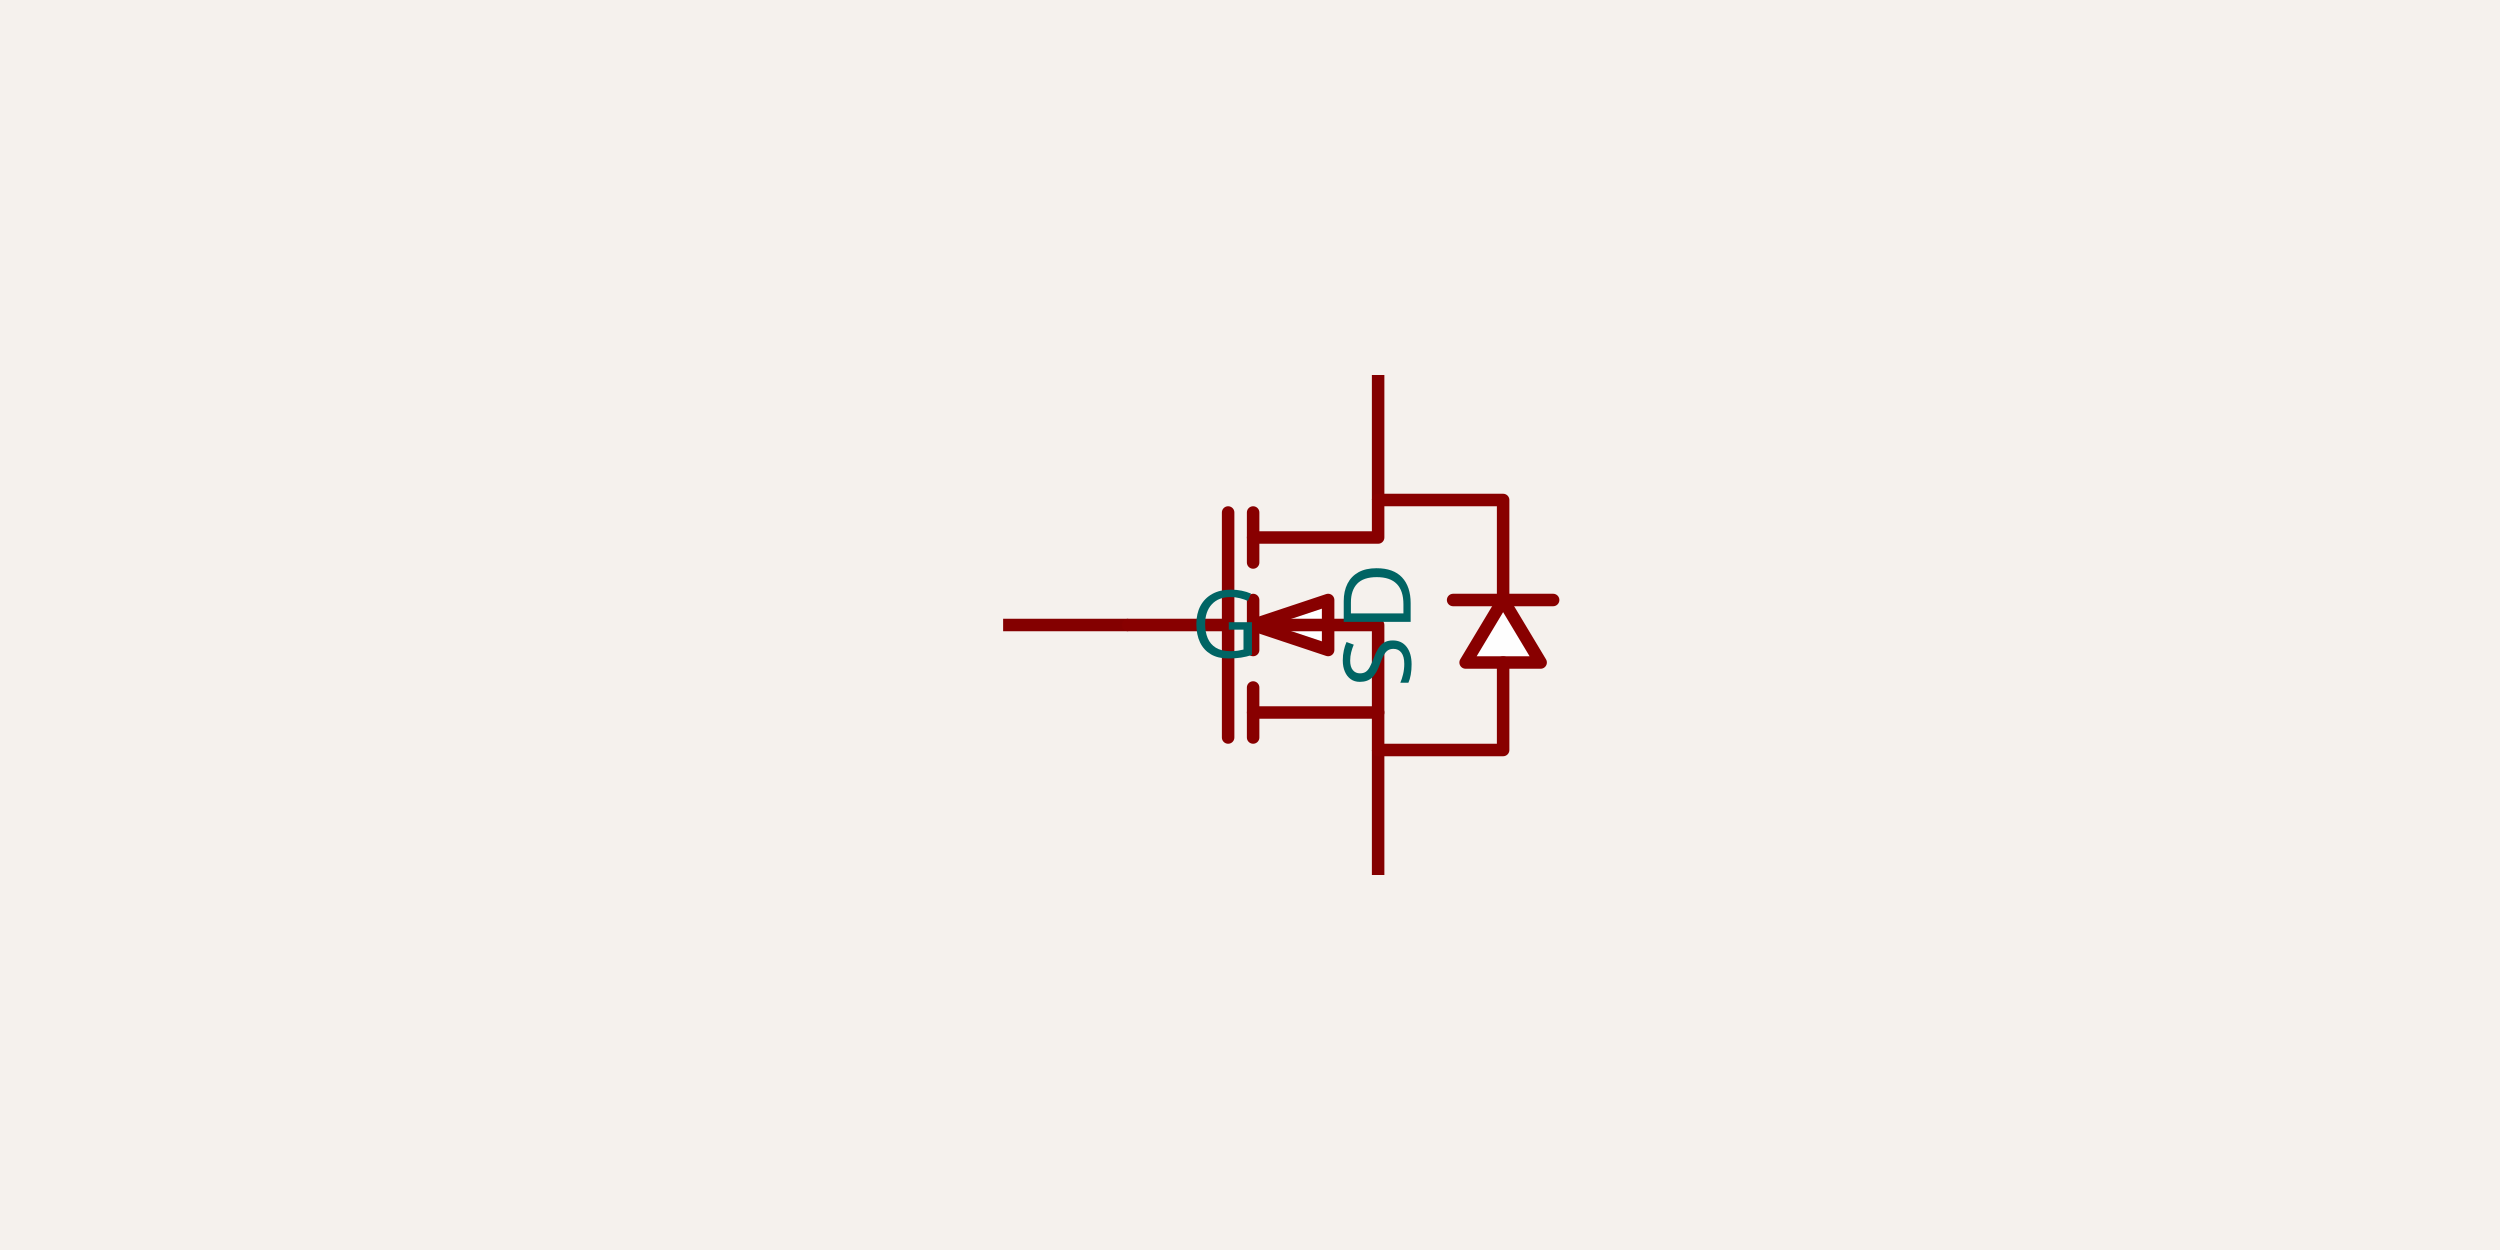
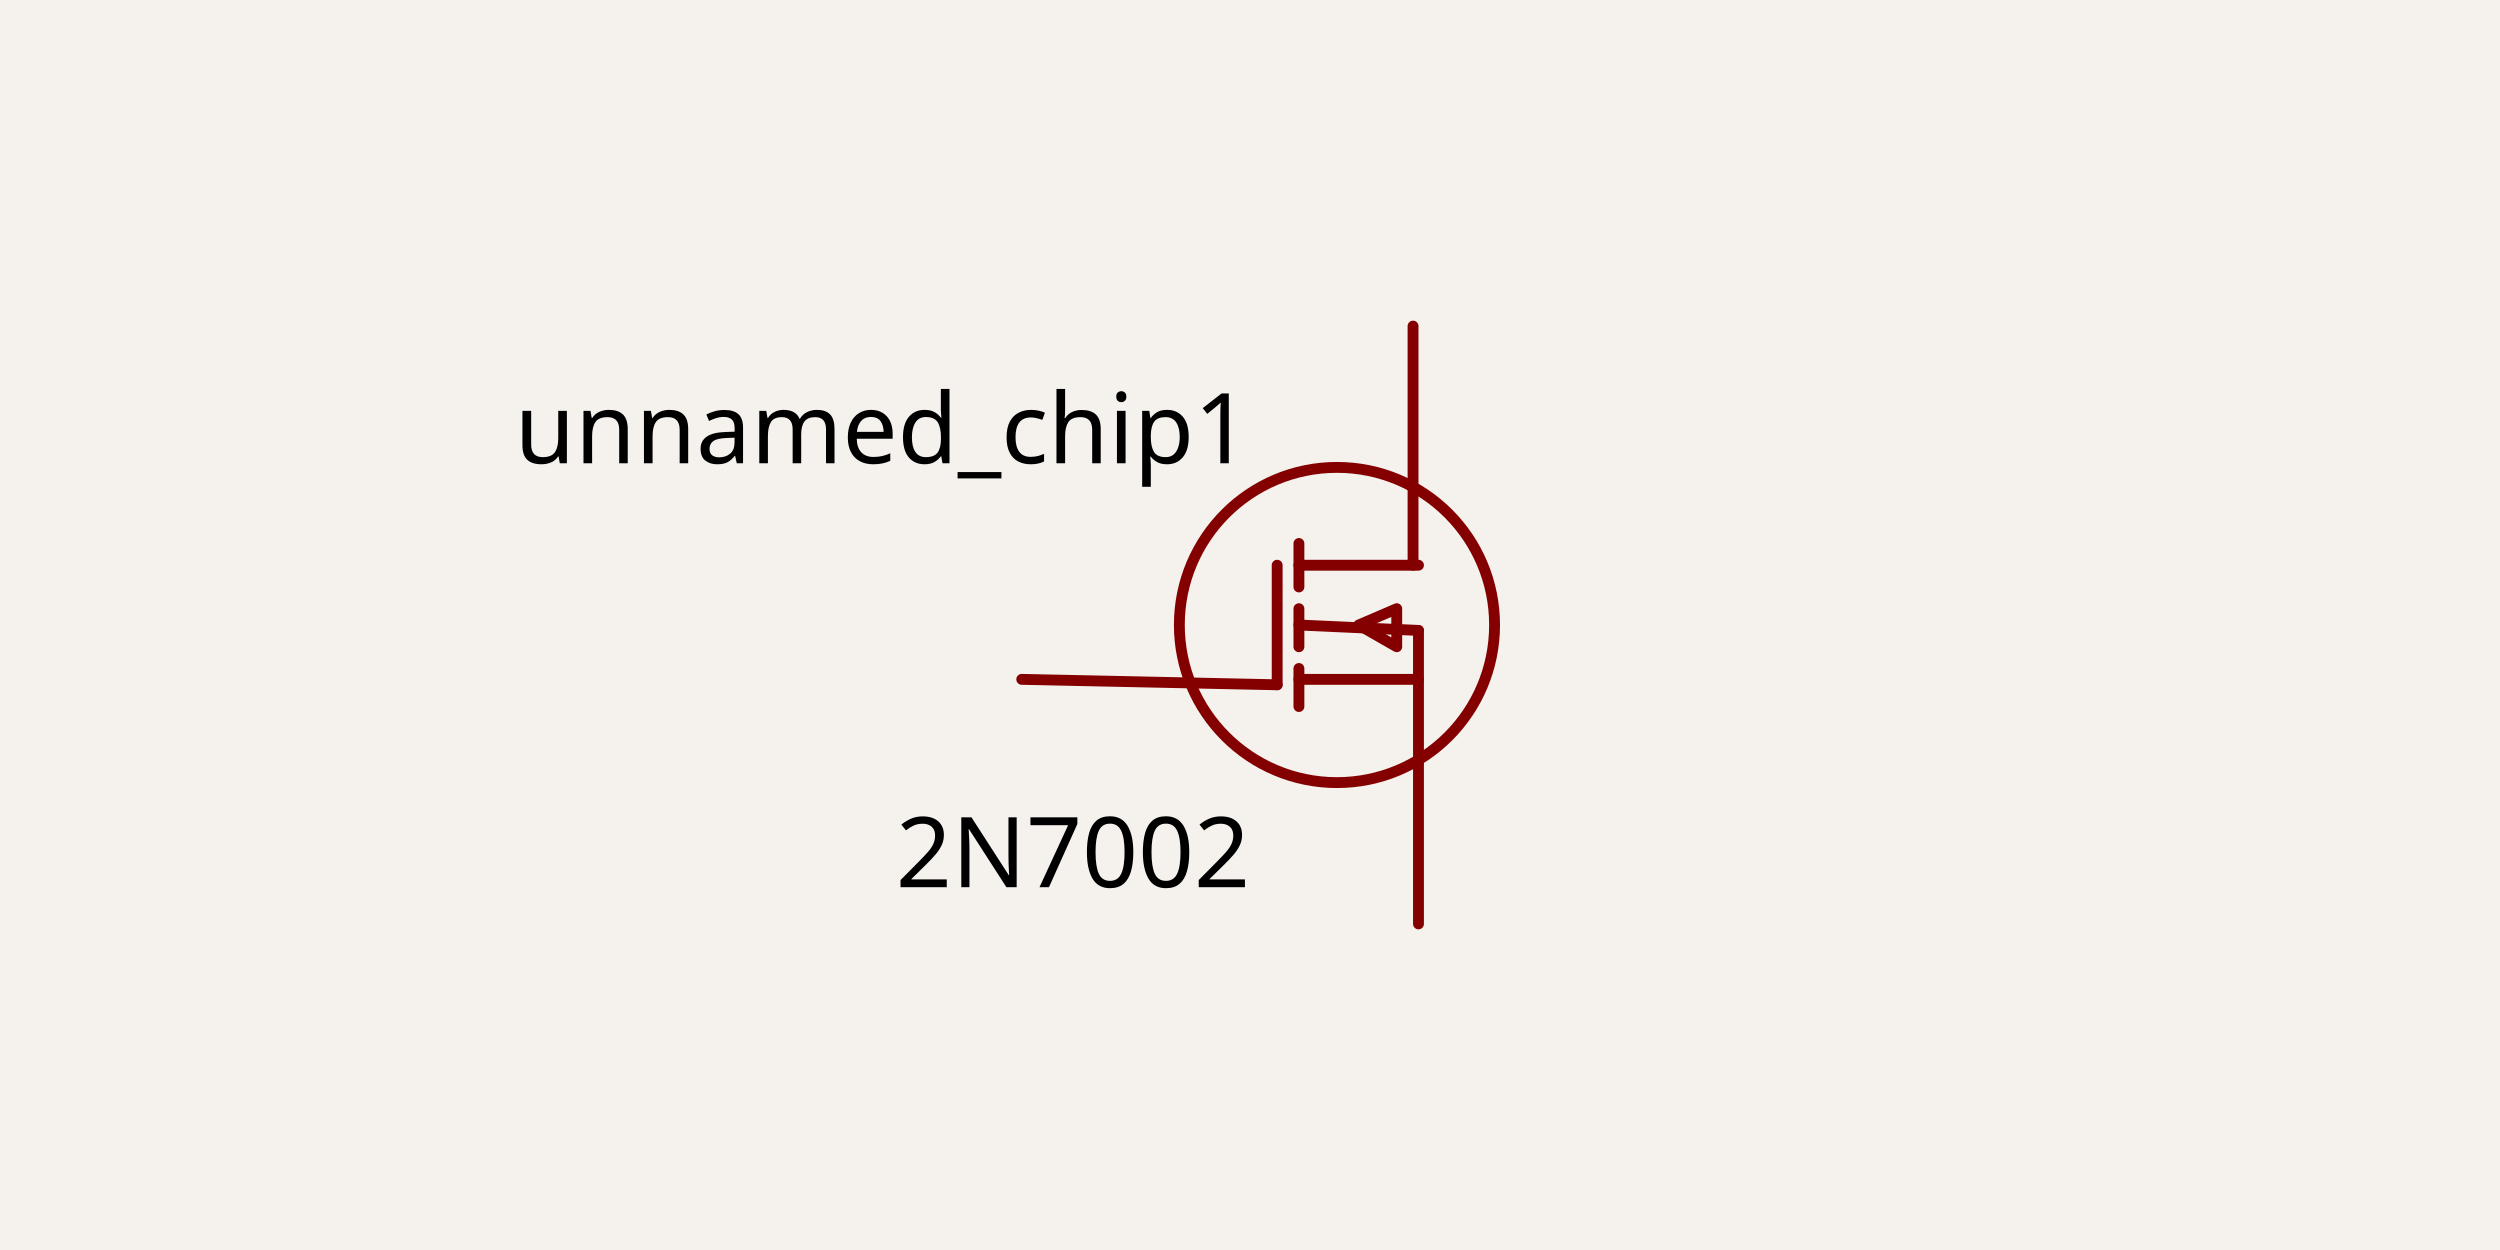
- <svg xmlns="http://www.w3.org/2000/svg" class="tscircuit-schematic" width="1200" height="600" style="background-color: rgb(245, 241, 237)" data-real-to-screen-transform="matrix(300,0,0,-300,601.5,300)" data-software-used-string="@tscircuit/core@0.0.1766">
+ <svg xmlns="http://www.w3.org/2000/svg" class="tscircuit-schematic" width="1200" height="600" style="background-color: rgb(245, 241, 237)" data-real-to-screen-transform="matrix(260.8695652174,0,0,-260.8695652174,600,300)" data-software-used-string="@tscircuit/core@0.0.1766">
  <style>
              .boundary { fill: rgb(245, 241, 237); }
              .schematic-boundary { fill: none; stroke: #fff; }
              .component { fill: none; stroke: rgb(132, 0, 0); }
              .chip { fill: rgb(255, 255, 194); stroke: rgb(132, 0, 0); }
              .component-pin { fill: none; stroke: rgb(132, 0, 0); }
              .text { font-family: sans-serif; fill: rgb(0, 150, 0); }
              .pin-number { fill: rgb(169, 0, 0); }
              .port-label { fill: rgb(0, 100, 100); }
              .component-name { fill: rgb(0, 100, 100); }
              
            </style>
  <rect class="boundary" x="0" y="0" width="1200" height="600" />
  <g class="sch-component" data-circuit-json-type="schematic_component" data-schematic-component-id="schematic_component_0">
-     <line class="sch-line" x1="661.5" y1="180" x2="661.5" y2="240" stroke="rgba(132, 0, 0)" stroke-width="6" data-schematic-line-id="schematic_line_0" data-schematic-component-id="schematic_component_0" />
-     <line class="sch-line" x1="481.5" y1="300" x2="541.5" y2="300" stroke="rgba(132, 0, 0)" stroke-width="6" data-schematic-line-id="schematic_line_1" data-schematic-component-id="schematic_component_0" />
-     <line class="sch-line" x1="661.5" y1="420" x2="661.5" y2="360" stroke="rgba(132, 0, 0)" stroke-width="6" data-schematic-line-id="schematic_line_2" data-schematic-component-id="schematic_component_0" />
-     <path class="sch-path" d="M 601.5 300 L 637.5 312 L 637.5 288 L 601.5 300" stroke="#880000" stroke-width="6" fill="#FEFEFE" stroke-linecap="round" stroke-linejoin="round" data-schematic-component-id="schematic_component_0" />
-     <path class="sch-path" d="M 721.5 288 L 703.5 318 L 739.5 318 L 721.5 288" stroke="#880000" stroke-width="6" fill="#FEFEFE" stroke-linecap="round" stroke-linejoin="round" data-schematic-component-id="schematic_component_0" />
-     <path class="sch-path" d="M 601.5 258 L 661.5 258 L 661.5 240 L 721.5 240 L 721.5 288" stroke="#880000" stroke-width="6" fill="none" stroke-linecap="round" stroke-linejoin="round" data-schematic-component-id="schematic_component_0" />
-     <path class="sch-path" d="M 601.5 300 L 661.5 300 L 661.5 360 L 721.5 360 L 721.5 318" stroke="#880000" stroke-width="6" fill="none" stroke-linecap="round" stroke-linejoin="round" data-schematic-component-id="schematic_component_0" />
-     <path class="sch-path" d="M 661.5 342 L 601.5 342" stroke="#880000" stroke-width="6" fill="none" stroke-linecap="round" stroke-linejoin="round" data-schematic-component-id="schematic_component_0" />
-     <path class="sch-path" d="M 589.5 246 L 589.5 354" stroke="#880000" stroke-width="6" fill="none" stroke-linecap="round" stroke-linejoin="round" data-schematic-component-id="schematic_component_0" />
-     <path class="sch-path" d="M 601.5 246 L 601.5 270" stroke="#880000" stroke-width="6" fill="none" stroke-linecap="round" stroke-linejoin="round" data-schematic-component-id="schematic_component_0" />
-     <path class="sch-path" d="M 601.5 312 L 601.5 288" stroke="#880000" stroke-width="6" fill="none" stroke-linecap="round" stroke-linejoin="round" data-schematic-component-id="schematic_component_0" />
-     <path class="sch-path" d="M 601.5 354 L 601.5 330" stroke="#880000" stroke-width="6" fill="none" stroke-linecap="round" stroke-linejoin="round" data-schematic-component-id="schematic_component_0" />
-     <path class="sch-path" d="M 541.5 300 L 589.5 300" stroke="#880000" stroke-width="6" fill="none" stroke-linecap="round" stroke-linejoin="round" data-schematic-component-id="schematic_component_0" />
-     <path class="sch-path" d="M 745.5 288 L 733.5 288 L 709.5 288 L 697.5 288" stroke="#880000" stroke-width="6" fill="none" stroke-linecap="round" stroke-linejoin="round" data-schematic-component-id="schematic_component_0" />
-     <text class="port-label sch-pin-label" x="661.5" y="270" style="font-family: sans-serif;" fill="rgb(0, 100, 100)" text-anchor="end" dominant-baseline="middle" font-size="45px" transform="rotate(-90 661.5 270)">D</text>
-     <text class="port-label sch-pin-label" x="571.5" y="300" style="font-family: sans-serif;" fill="rgb(0, 100, 100)" text-anchor="start" dominant-baseline="middle" font-size="45px" transform="">G</text>
-     <text class="port-label sch-pin-label" x="661.5" y="330" style="font-family: sans-serif;" fill="rgb(0, 100, 100)" text-anchor="start" dominant-baseline="middle" font-size="45px" transform="rotate(-90 661.5 330)">S</text>
+     <path class="sch-path" d="M 490.435 326.087 L 613.043 328.696" stroke="rgb(132, 0, 0)" stroke-width="5.217" fill="none" stroke-linecap="round" stroke-linejoin="round" data-schematic-component-id="schematic_component_0" />
+     <path class="sch-path" d="M 678.261 156.522 L 678.261 271.304" stroke="rgb(132, 0, 0)" stroke-width="5.217" fill="none" stroke-linecap="round" stroke-linejoin="round" data-schematic-component-id="schematic_component_0" />
+     <path class="sch-path" d="M 680.87 443.478 L 680.87 302.609" stroke="rgb(132, 0, 0)" stroke-width="5.217" fill="none" stroke-linecap="round" stroke-linejoin="round" data-schematic-component-id="schematic_component_0" />
+     <path class="sch-path" d="M 623.478 271.304 L 680.87 271.304" stroke="rgb(132, 0, 0)" stroke-width="5.217" fill="none" stroke-linecap="round" stroke-linejoin="round" data-schematic-component-id="schematic_component_0" />
+     <path class="sch-path" d="M 623.478 260.87 L 623.478 281.739" stroke="rgb(132, 0, 0)" stroke-width="5.217" fill="none" stroke-linecap="round" stroke-linejoin="round" data-schematic-component-id="schematic_component_0" />
+     <path class="sch-path" d="M 623.478 326.087 L 680.87 326.087" stroke="rgb(132, 0, 0)" stroke-width="5.217" fill="none" stroke-linecap="round" stroke-linejoin="round" data-schematic-component-id="schematic_component_0" />
+     <path class="sch-path" d="M 623.478 320.87 L 623.478 339.13" stroke="rgb(132, 0, 0)" stroke-width="5.217" fill="none" stroke-linecap="round" stroke-linejoin="round" data-schematic-component-id="schematic_component_0" />
+     <path class="sch-path" d="M 623.478 292.174 L 623.478 310.435" stroke="rgb(132, 0, 0)" stroke-width="5.217" fill="none" stroke-linecap="round" stroke-linejoin="round" data-schematic-component-id="schematic_component_0" />
+     <path class="sch-path" d="M 670.435 310.435 L 670.435 292.174 L 652.174 300 L 670.435 310.435" stroke="rgb(132, 0, 0)" stroke-width="5.217" fill="none" stroke-linecap="round" stroke-linejoin="round" data-schematic-component-id="schematic_component_0" />
+     <path class="sch-path" d="M 623.478 300 L 680.87 302.609" stroke="rgb(132, 0, 0)" stroke-width="5.217" fill="none" stroke-linecap="round" stroke-linejoin="round" data-schematic-component-id="schematic_component_0" />
+     <path class="sch-path" d="M 613.043 271.304 L 613.043 328.696" stroke="rgb(132, 0, 0)" stroke-width="5.217" fill="none" stroke-linecap="round" stroke-linejoin="round" data-schematic-component-id="schematic_component_0" />
+     <circle class="sch-circle" cx="641.739" cy="300" r="75.652" fill="none" stroke="rgba(132, 0, 0)" stroke-width="5.217" data-schematic-circle-id="schematic_circle_0" data-schematic-component-id="schematic_component_0" />
  </g>
  <g class="schematic-port-hover sch-port-hover" data-schematic-port-id="source_port_0">
-     <circle cx="661.5" cy="180" r="12" fill="red" opacity="0" />
+     <circle cx="678.261" cy="156.522" r="10.435" fill="red" opacity="0" />
  </g>
  <g class="schematic-port-hover sch-port-hover" data-schematic-port-id="source_port_1">
-     <circle cx="481.5" cy="300" r="12" fill="red" opacity="0" />
+     <circle cx="490.435" cy="326.087" r="10.435" fill="red" opacity="0" />
  </g>
  <g class="schematic-port-hover sch-port-hover" data-schematic-port-id="source_port_2">
-     <circle cx="661.5" cy="420" r="12" fill="red" opacity="0" />
+     <circle cx="680.87" cy="443.478" r="10.435" fill="red" opacity="0" />
  </g>
+   <text class="sch-text" x="600" y="206.087" fill="#000000" text-anchor="end" dominant-baseline="middle" font-family="sans-serif" font-size="46.957px" transform="rotate(0, 600, 206.087)">unnamed_chip1</text>
+   <text class="sch-text" x="600" y="409.565" fill="#000000" text-anchor="end" dominant-baseline="middle" font-family="sans-serif" font-size="46.957px" transform="rotate(0, 600, 409.5652)">2N7002</text>
</svg>
